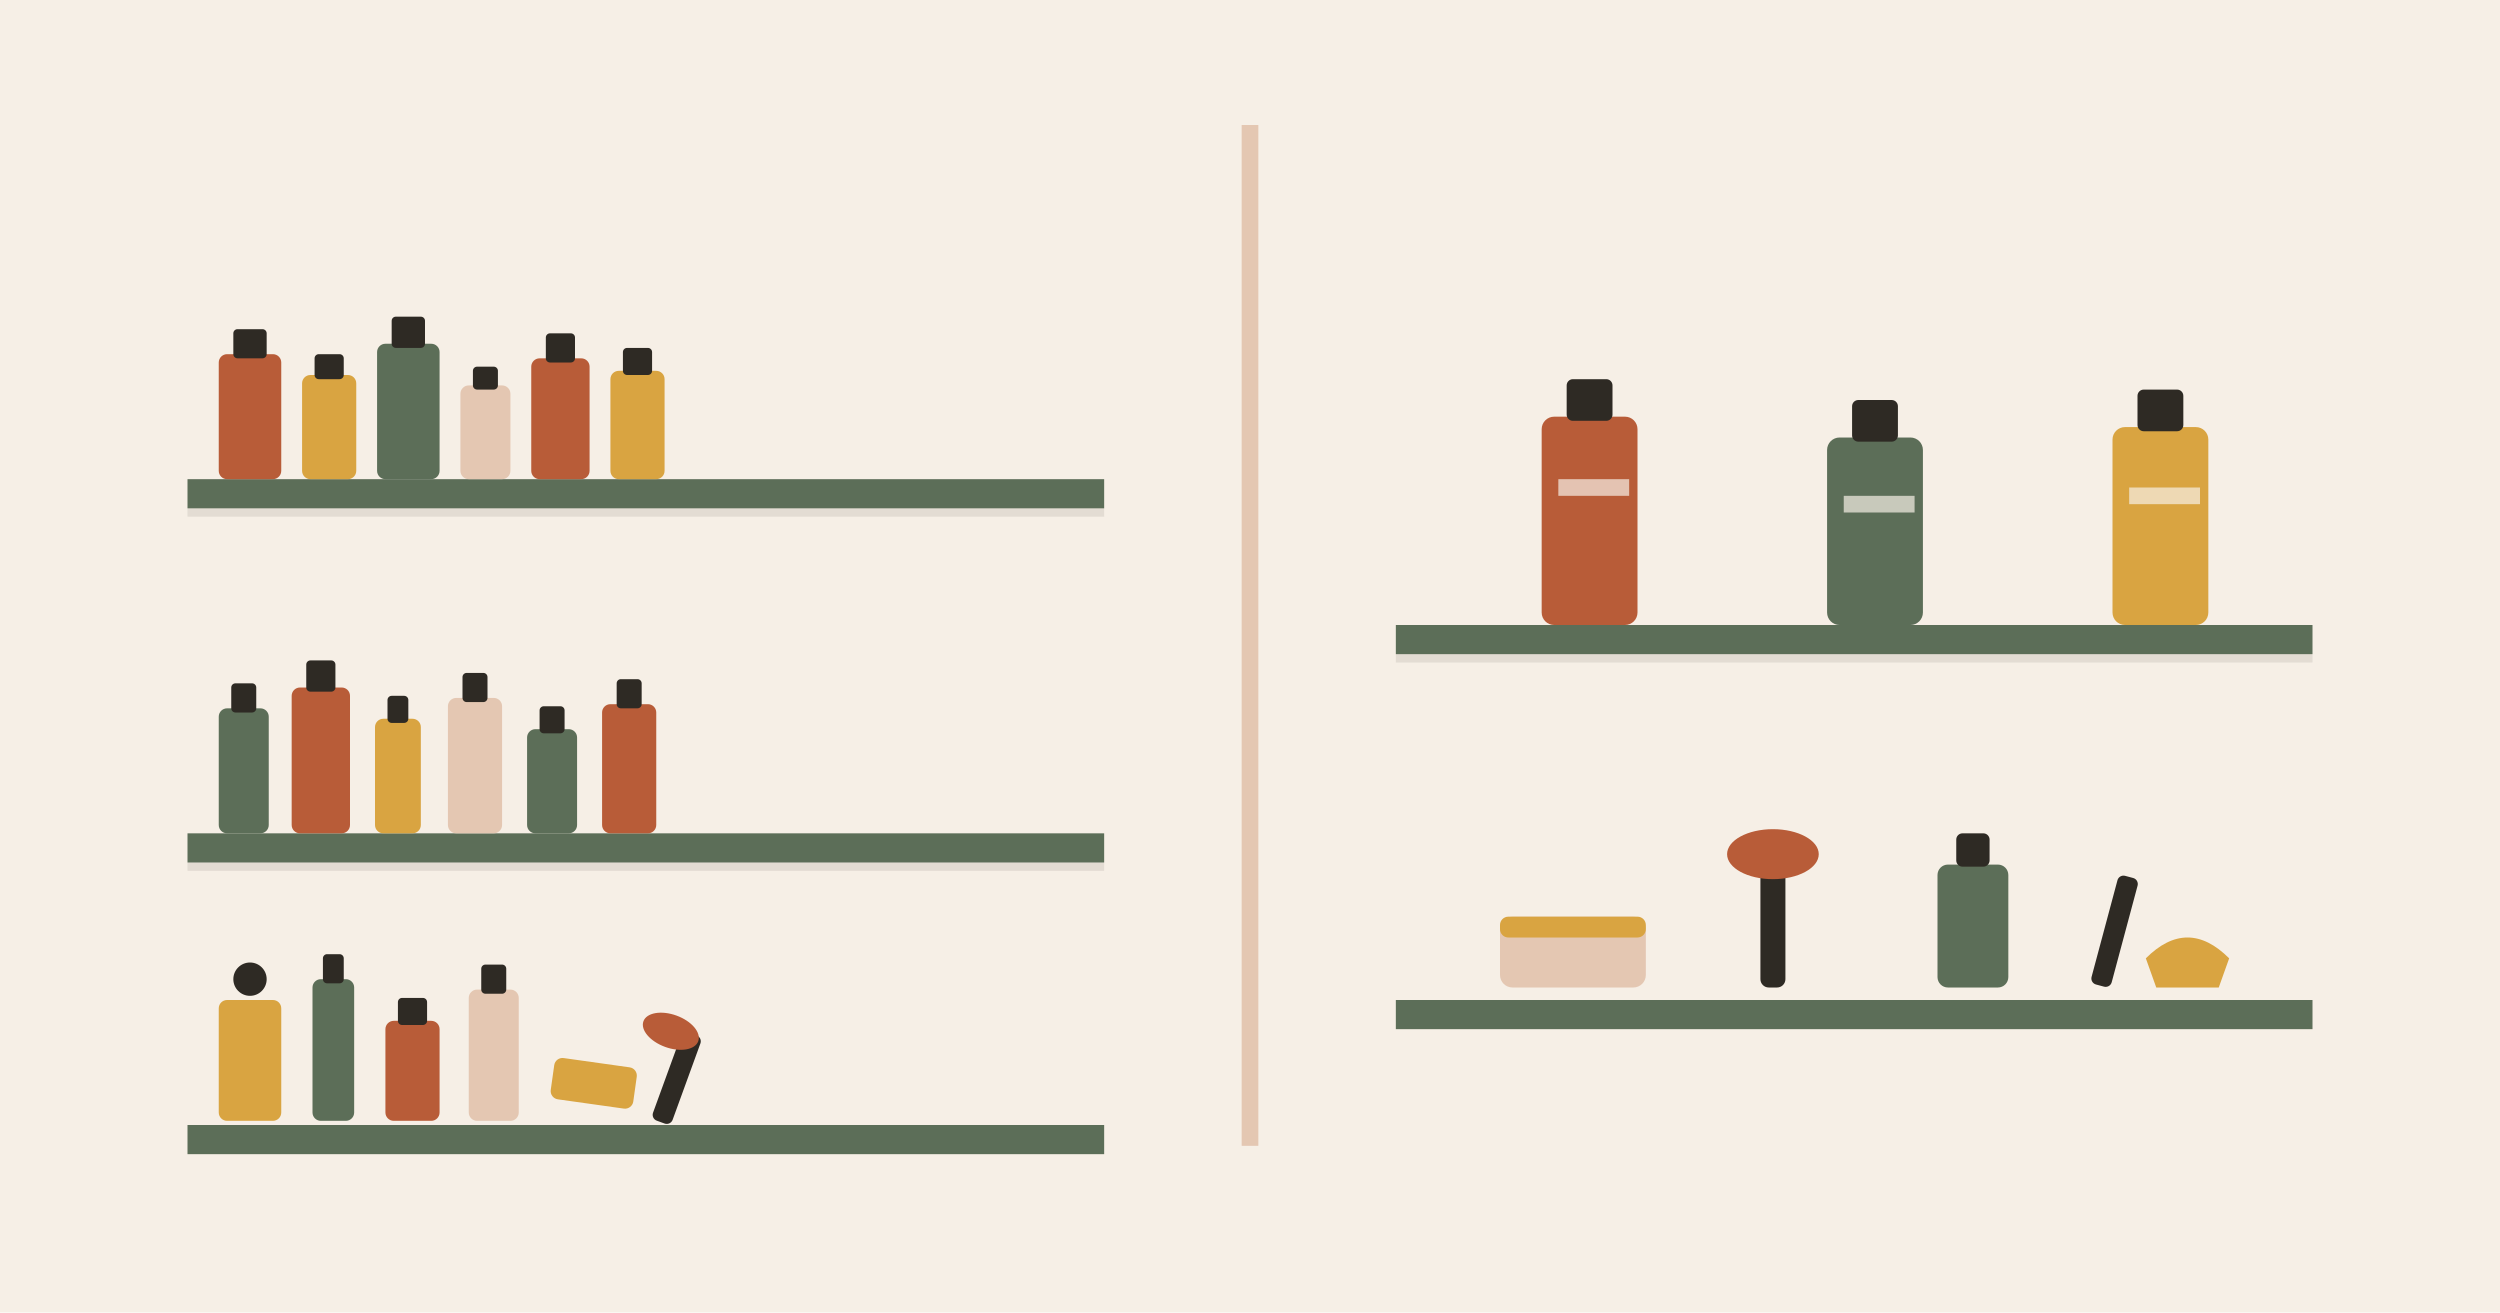
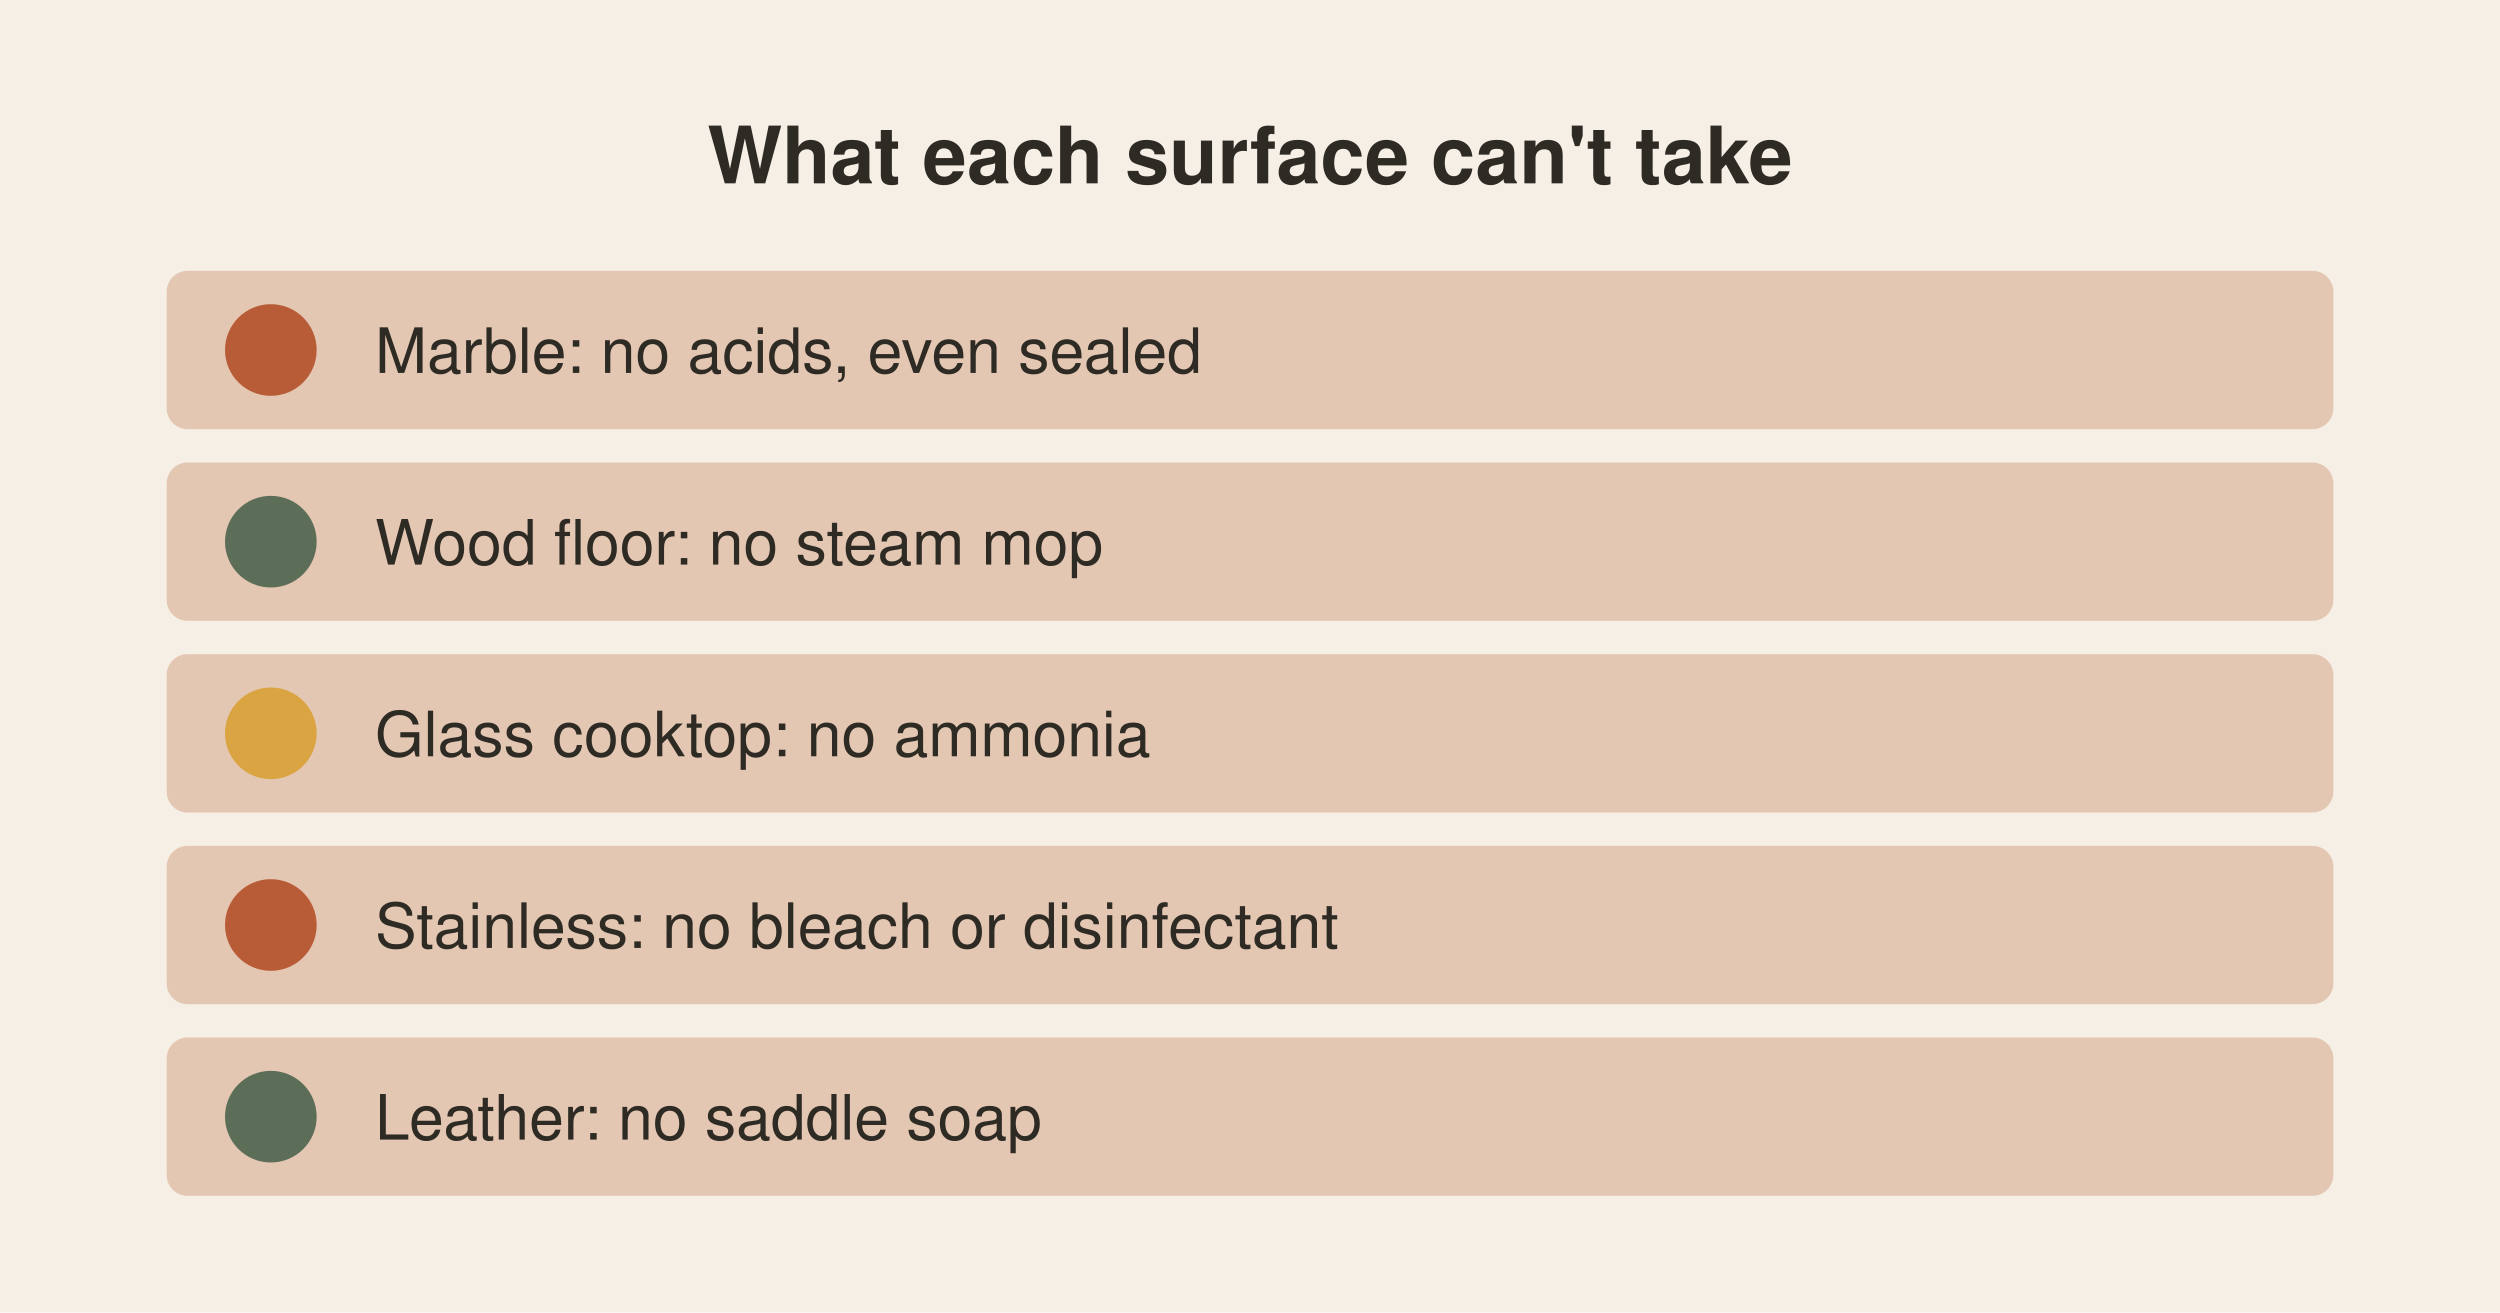
<svg xmlns="http://www.w3.org/2000/svg" viewBox="0 0 1200 630">
  <rect width="1200" height="630" fill="#F6EFE6" />
-   <rect x="596" y="60" width="8" height="490" fill="#E4C7B2" />
-   <rect x="90" y="230" width="440" height="14" fill="#5C6E58" />
-   <rect x="90" y="400" width="440" height="14" fill="#5C6E58" />
-   <rect x="90" y="540" width="440" height="14" fill="#5C6E58" />
-   <g>
-     <rect x="105" y="170" width="30" height="60" rx="4" fill="#B85C38" />
-     <rect x="112" y="158" width="16" height="14" rx="2" fill="#2E2A24" />
-     <rect x="145" y="180" width="26" height="50" rx="4" fill="#D9A441" />
-     <rect x="151" y="170" width="14" height="12" rx="2" fill="#2E2A24" />
-     <rect x="181" y="165" width="30" height="65" rx="4" fill="#5C6E58" />
-     <rect x="188" y="152" width="16" height="15" rx="2" fill="#2E2A24" />
-     <rect x="221" y="185" width="24" height="45" rx="4" fill="#E4C7B2" />
-     <rect x="227" y="176" width="12" height="11" rx="2" fill="#2E2A24" />
-     <rect x="255" y="172" width="28" height="58" rx="4" fill="#B85C38" />
-     <rect x="262" y="160" width="14" height="14" rx="2" fill="#2E2A24" />
-     <rect x="293" y="178" width="26" height="52" rx="4" fill="#D9A441" />
-     <rect x="299" y="167" width="14" height="13" rx="2" fill="#2E2A24" />
+   <text x="600" y="88" font-family="Helvetica, Arial, sans-serif" font-size="38" font-weight="bold" fill="#2E2A24" text-anchor="middle">What each surface can't take</text>
+   <g font-family="Helvetica, Arial, sans-serif" font-size="30" fill="#2E2A24">
+     <rect x="80" y="130" width="1040" height="76" rx="10" fill="#E4C7B2" />
+     <circle cx="130" cy="168" r="22" fill="#B85C38" />
+     <text x="180" y="179">Marble: no acids, even sealed</text>
+     <rect x="80" y="222" width="1040" height="76" rx="10" fill="#E4C7B2" />
+     <circle cx="130" cy="260" r="22" fill="#5C6E58" />
+     <text x="180" y="271">Wood floor: no steam mop</text>
+     <rect x="80" y="314" width="1040" height="76" rx="10" fill="#E4C7B2" />
+     <circle cx="130" cy="352" r="22" fill="#D9A441" />
+     <text x="180" y="363">Glass cooktop: no ammonia</text>
+     <rect x="80" y="406" width="1040" height="76" rx="10" fill="#E4C7B2" />
+     <circle cx="130" cy="444" r="22" fill="#B85C38" />
+     <text x="180" y="455">Stainless: no bleach or disinfectant</text>
+     <rect x="80" y="498" width="1040" height="76" rx="10" fill="#E4C7B2" />
+     <circle cx="130" cy="536" r="22" fill="#5C6E58" />
+     <text x="180" y="547">Leather: no saddle soap</text>
  </g>
-   <g>
-     <rect x="105" y="340" width="24" height="60" rx="4" fill="#5C6E58" />
-     <rect x="111" y="328" width="12" height="14" rx="2" fill="#2E2A24" />
-     <rect x="140" y="330" width="28" height="70" rx="4" fill="#B85C38" />
-     <rect x="147" y="317" width="14" height="15" rx="2" fill="#2E2A24" />
-     <rect x="180" y="345" width="22" height="55" rx="4" fill="#D9A441" />
-     <rect x="186" y="334" width="10" height="13" rx="2" fill="#2E2A24" />
-     <rect x="215" y="335" width="26" height="65" rx="4" fill="#E4C7B2" />
-     <rect x="222" y="323" width="12" height="14" rx="2" fill="#2E2A24" />
-     <rect x="253" y="350" width="24" height="50" rx="4" fill="#5C6E58" />
-     <rect x="259" y="339" width="12" height="13" rx="2" fill="#2E2A24" />
-     <rect x="289" y="338" width="26" height="62" rx="4" fill="#B85C38" />
-     <rect x="296" y="326" width="12" height="14" rx="2" fill="#2E2A24" />
-   </g>
-   <g>
-     <rect x="105" y="480" width="30" height="58" rx="4" fill="#D9A441" />
-     <circle cx="120" cy="470" r="8" fill="#2E2A24" />
-     <rect x="150" y="470" width="20" height="68" rx="4" fill="#5C6E58" />
-     <rect x="155" y="458" width="10" height="14" rx="2" fill="#2E2A24" />
-     <rect x="185" y="490" width="26" height="48" rx="4" fill="#B85C38" />
-     <rect x="191" y="479" width="14" height="13" rx="2" fill="#2E2A24" />
-     <rect x="225" y="475" width="24" height="63" rx="4" fill="#E4C7B2" />
-     <rect x="231" y="463" width="12" height="14" rx="2" fill="#2E2A24" />
-     <rect x="265" y="510" width="40" height="20" rx="4" fill="#D9A441" transform="rotate(8 285 520)" />
-     <rect x="320" y="495" width="10" height="45" rx="3" fill="#2E2A24" transform="rotate(20 325 517)" />
-     <ellipse cx="322" cy="495" rx="14" ry="8" fill="#B85C38" transform="rotate(20 322 495)" />
-   </g>
-   <rect x="670" y="300" width="440" height="14" fill="#5C6E58" />
-   <rect x="670" y="480" width="440" height="14" fill="#5C6E58" />
-   <g>
-     <rect x="740" y="200" width="46" height="100" rx="6" fill="#B85C38" />
-     <rect x="752" y="182" width="22" height="20" rx="3" fill="#2E2A24" />
-     <rect x="748" y="230" width="34" height="8" fill="#F6EFE6" opacity="0.7" />
-     <rect x="877" y="210" width="46" height="90" rx="6" fill="#5C6E58" />
-     <rect x="889" y="192" width="22" height="20" rx="3" fill="#2E2A24" />
-     <rect x="885" y="238" width="34" height="8" fill="#F6EFE6" opacity="0.7" />
-     <rect x="1014" y="205" width="46" height="95" rx="6" fill="#D9A441" />
-     <rect x="1026" y="187" width="22" height="20" rx="3" fill="#2E2A24" />
-     <rect x="1022" y="234" width="34" height="8" fill="#F6EFE6" opacity="0.7" />
-   </g>
-   <g>
-     <rect x="720" y="440" width="70" height="34" rx="6" fill="#E4C7B2" />
-     <rect x="720" y="440" width="70" height="10" rx="4" fill="#D9A441" />
-     <rect x="845" y="410" width="12" height="64" rx="4" fill="#2E2A24" />
-     <ellipse cx="851" cy="410" rx="22" ry="12" fill="#B85C38" />
-     <rect x="930" y="415" width="34" height="59" rx="5" fill="#5C6E58" />
-     <rect x="939" y="400" width="16" height="16" rx="3" fill="#2E2A24" />
-     <rect x="1010" y="420" width="10" height="54" rx="3" fill="#2E2A24" transform="rotate(15 1015 447)" />
-     <path d="M1030 460 Q1050 440 1070 460 L1065 474 L1035 474 Z" fill="#D9A441" />
-   </g>
-   <rect x="90" y="244" width="440" height="4" fill="#2E2A24" opacity="0.1" />
-   <rect x="90" y="414" width="440" height="4" fill="#2E2A24" opacity="0.1" />
-   <rect x="670" y="314" width="440" height="4" fill="#2E2A24" opacity="0.1" />
</svg>
